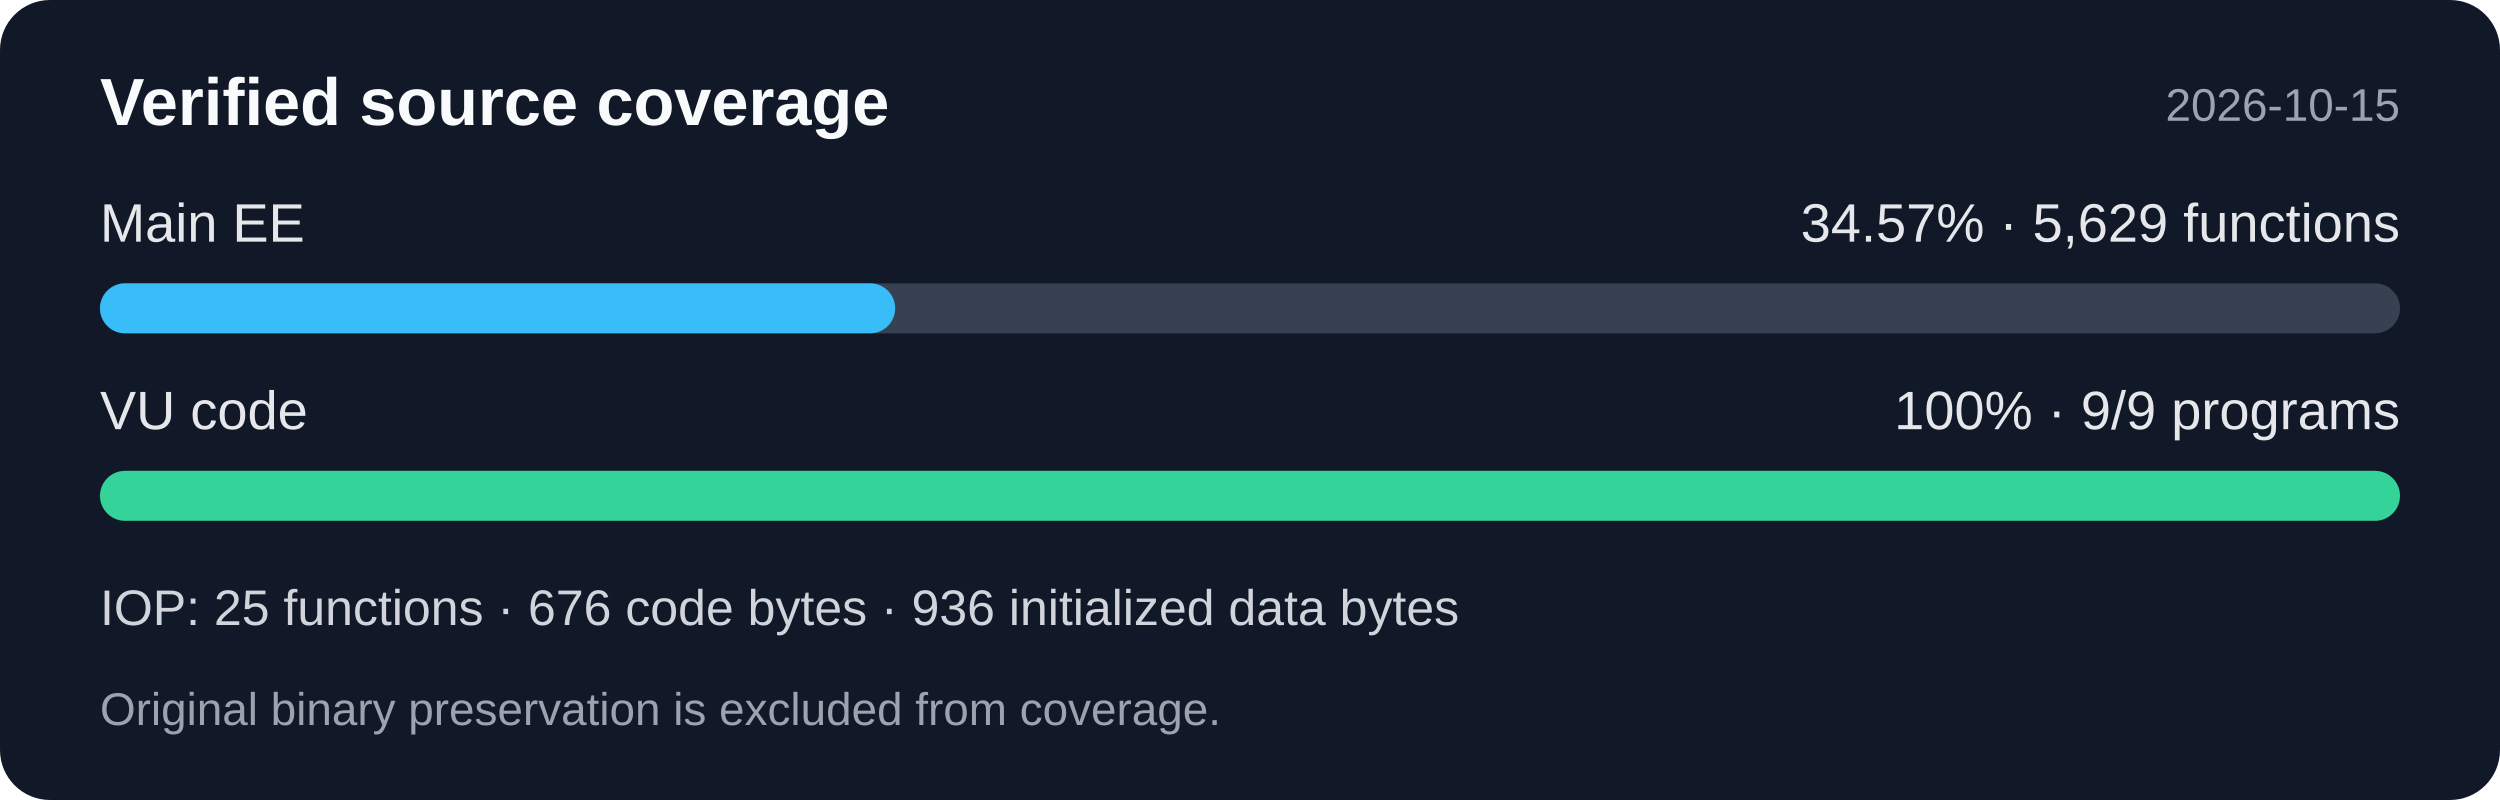
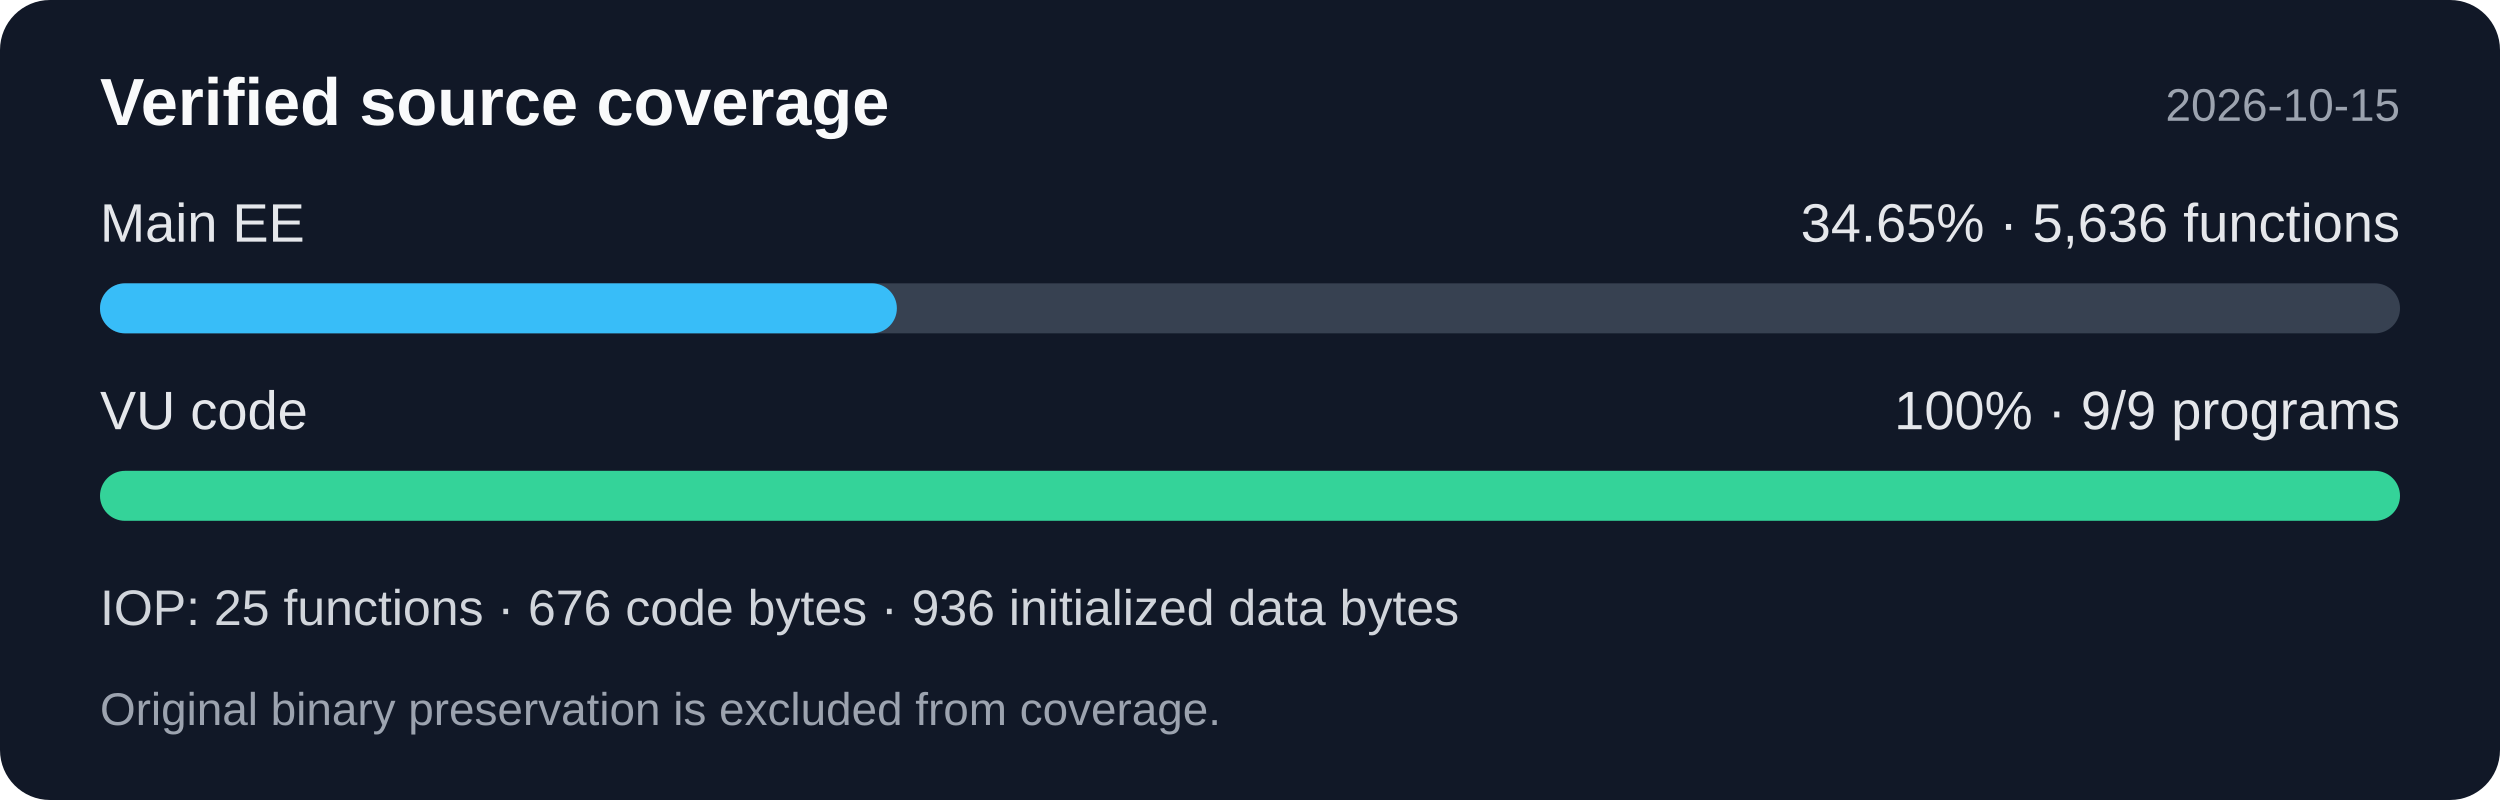
<svg xmlns="http://www.w3.org/2000/svg" width="600" height="192" viewBox="0 0 600 192" role="img" aria-labelledby="title desc">
  <rect width="600" height="192" rx="12" fill="#111827" />
  <g font-family="Segoe UI,Arial,sans-serif">
    <text x="24" y="30" fill="#f9fafb" font-size="16" font-weight="600">Verified source coverage</text>
    <text x="576" y="29" fill="#9ca3af" font-size="11" text-anchor="end">2026-10-15</text>
    <text x="24" y="58" fill="#e5e7eb" font-size="13">Main EE</text>
-     <text x="576" y="58" fill="#e5e7eb" font-size="13" text-anchor="end">34.57% · 5,629 functions</text>
+     <text x="576" y="58" fill="#e5e7eb" font-size="13" text-anchor="end">34.65% · 5,636 functions</text>
    <rect x="24" y="68" width="552" height="12" rx="6" fill="#374151" />
-     <rect x="24" y="68" width="190.844" height="12" rx="6" fill="#38bdf8" />
+     <rect x="24" y="68" width="191.25" height="12" rx="6" fill="#38bdf8" />
    <text x="24" y="103" fill="#e5e7eb" font-size="13">VU code</text>
    <text x="576" y="103" fill="#e5e7eb" font-size="13" text-anchor="end">100% · 9/9 programs</text>
    <rect x="24" y="113" width="552" height="12" rx="6" fill="#34d399" />
    <text x="24" y="150" fill="#d1d5db" font-size="12">IOP: 25 functions · 676 code bytes · 936 initialized data bytes</text>
    <text x="24" y="174" fill="#9ca3af" font-size="11">Original binary preservation is excluded from coverage.</text>
  </g>
</svg>
